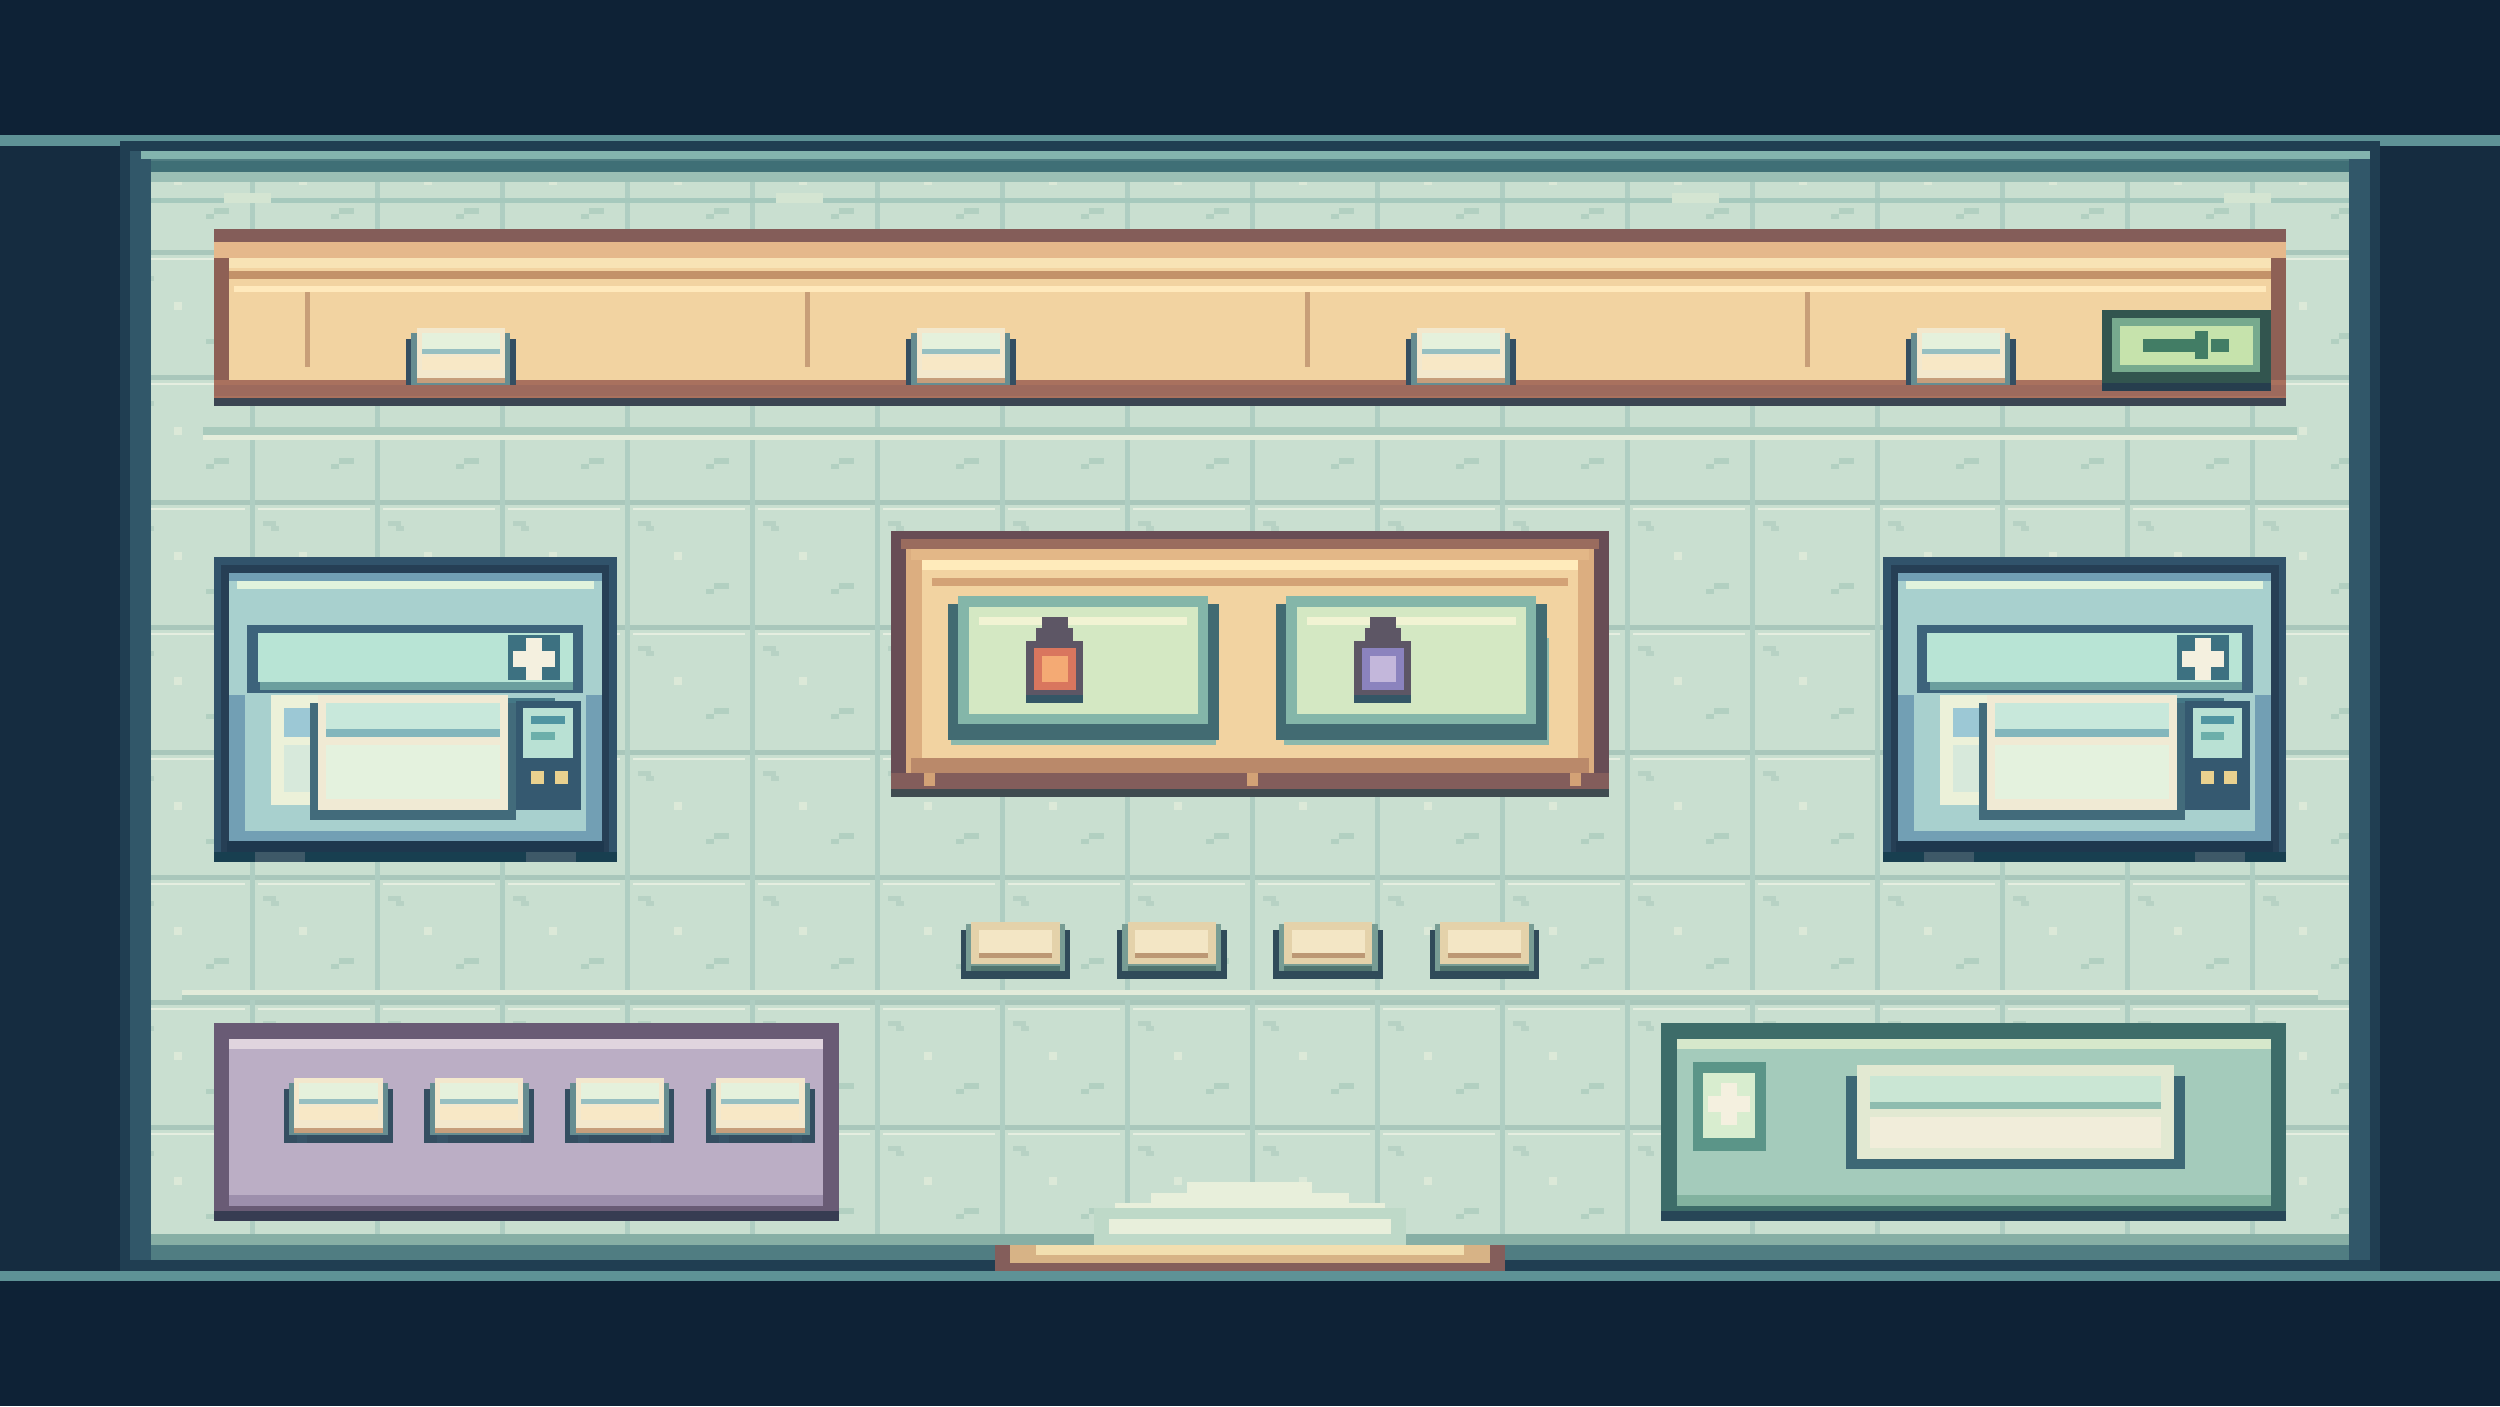
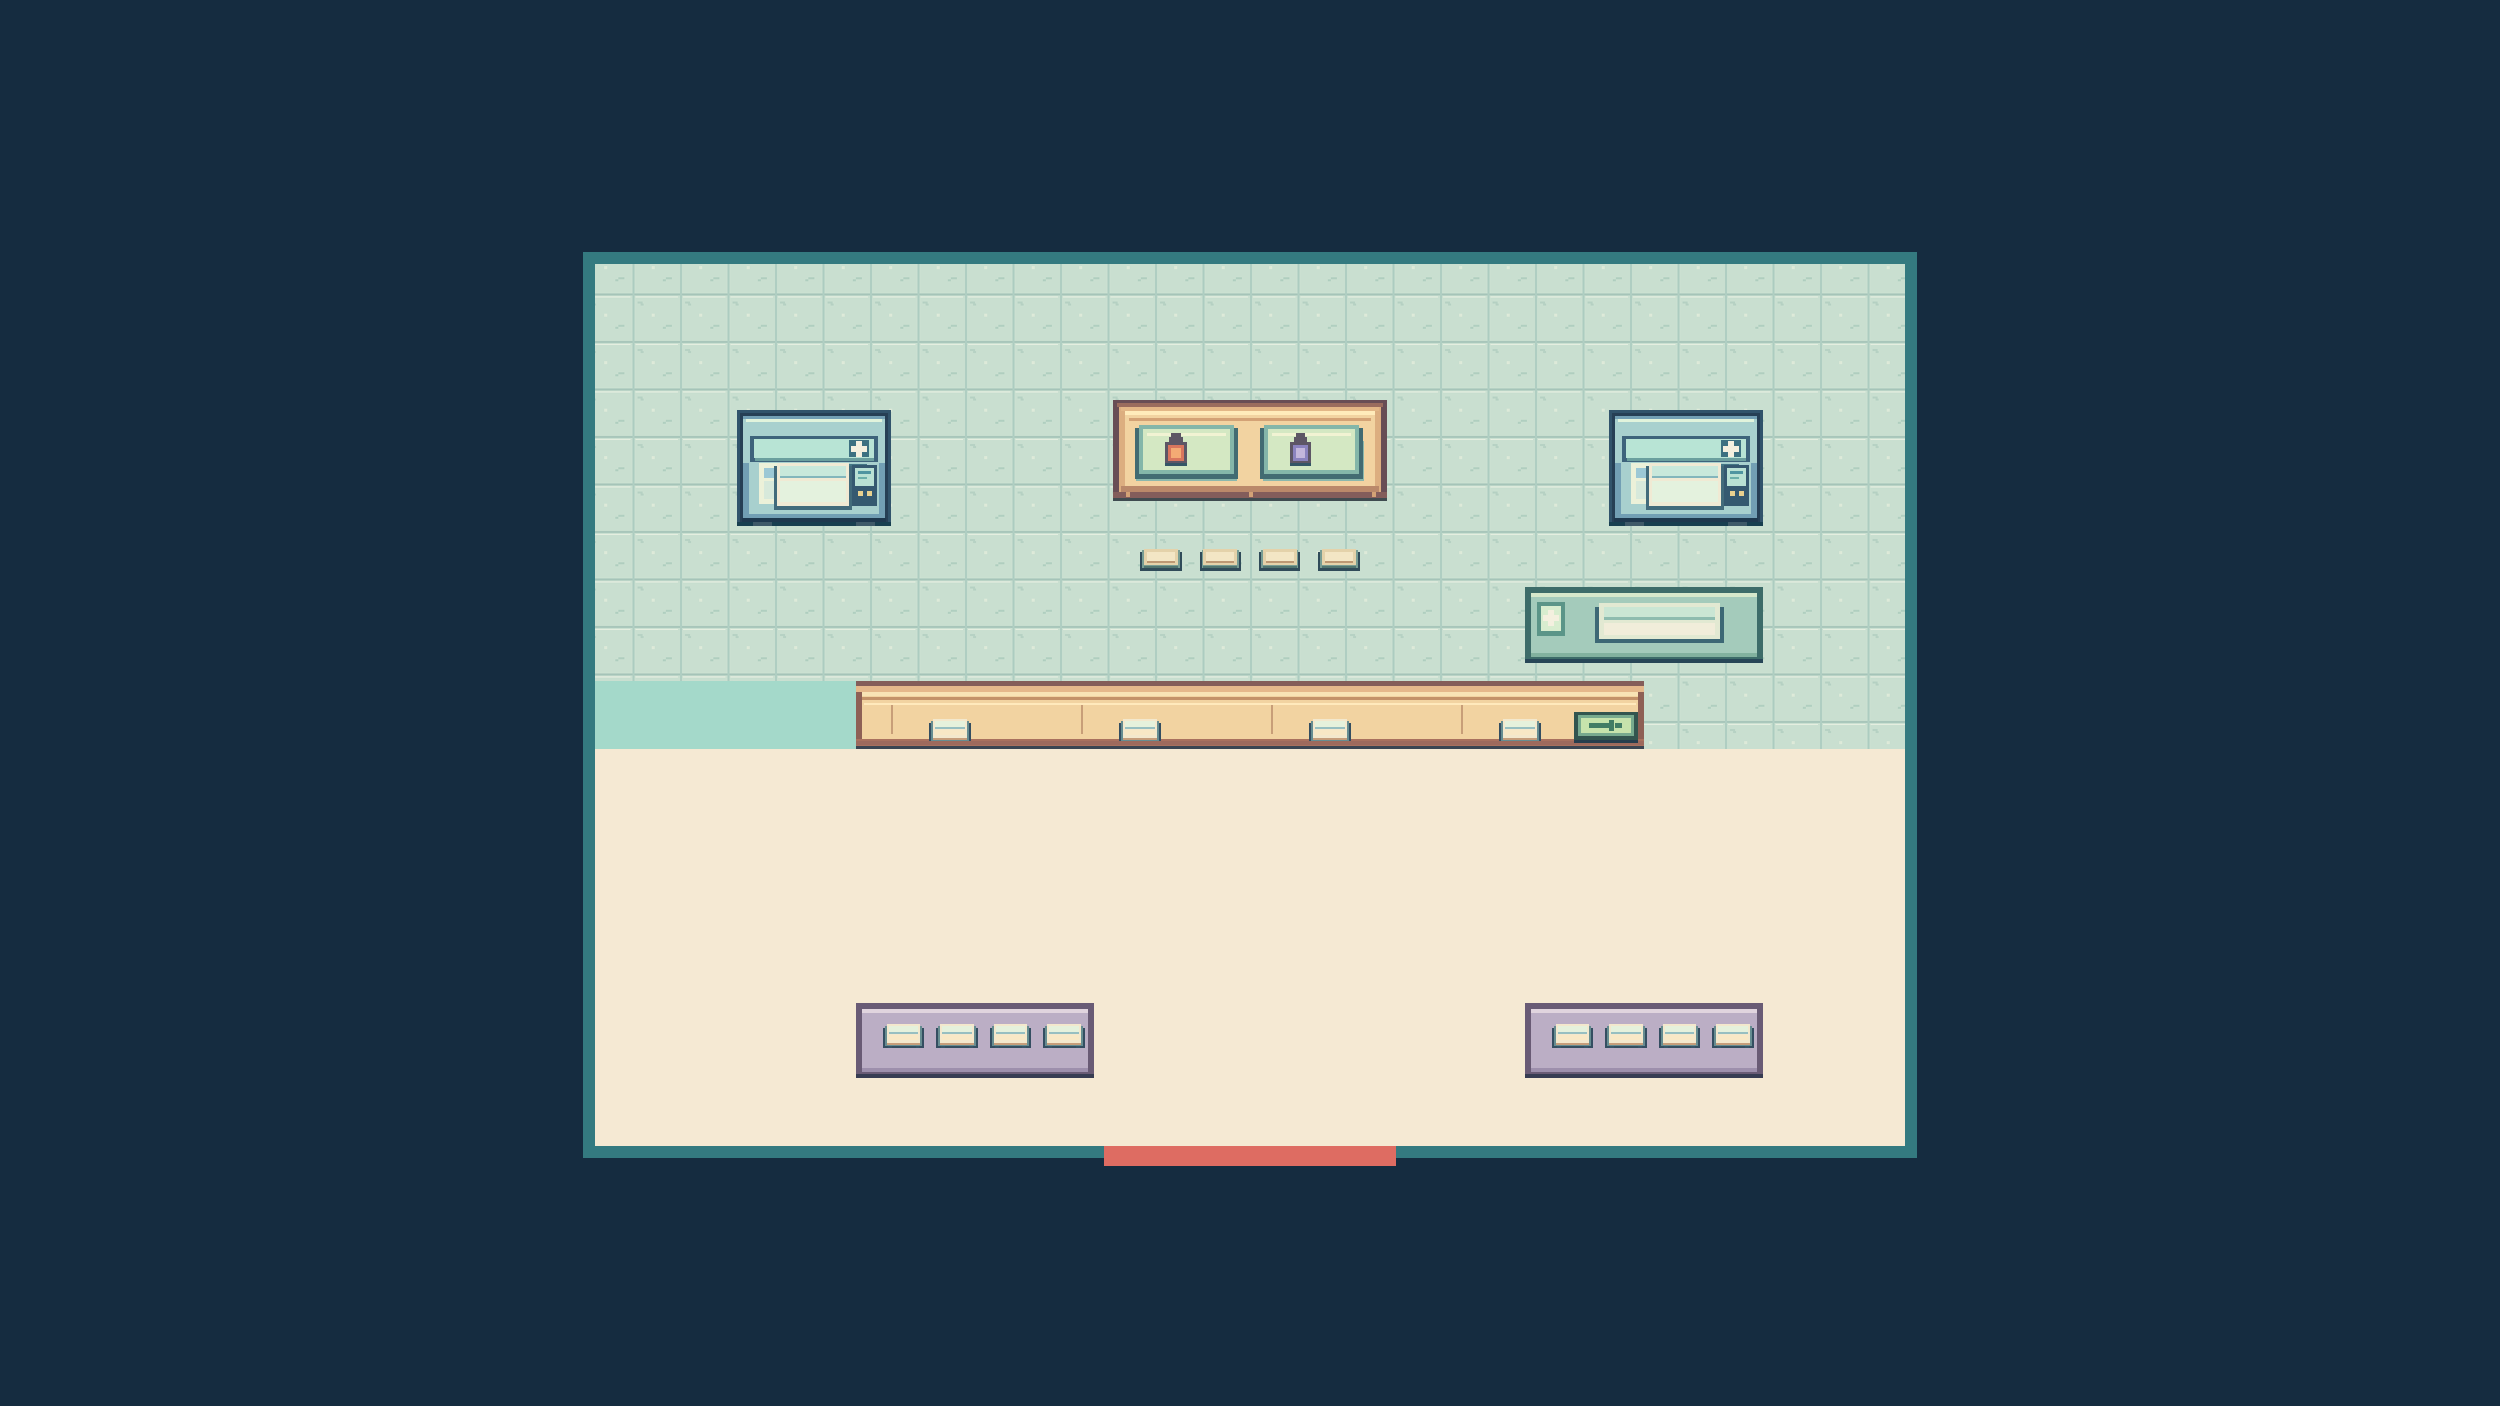
<svg xmlns="http://www.w3.org/2000/svg" viewBox="0 0 960 540" width="960" height="540" shape-rendering="crispEdges">
  <defs>
    <pattern id="floor" width="48" height="48" patternUnits="userSpaceOnUse">
      <rect width="48" height="48" fill="#c9dfd0" />
      <rect width="48" height="2" fill="#a9c7bb" />
      <rect width="2" height="48" fill="#afcec2" />
      <rect x="3" y="3" width="43" height="1" fill="#e5eee0" />
      <rect x="5" y="8" width="5" height="2" fill="#b7d2c4" />
      <rect x="8" y="10" width="3" height="2" fill="#b7d2c4" />
      <rect x="34" y="32" width="6" height="2" fill="#b2d0c1" />
      <rect x="31" y="34" width="3" height="2" fill="#b2d0c1" />
      <rect x="19" y="20" width="3" height="3" fill="#dce9d8" />
    </pattern>
    <g id="arrival-bed">
      <rect x="0" y="4" width="42" height="21" fill="#344e61" />
      <rect x="2" y="2" width="38" height="20" fill="#668d91" />
      <rect x="4" y="0" width="34" height="19" fill="#f3e8cd" />
      <rect x="6" y="2" width="30" height="6" fill="#e5f1dc" />
      <rect x="6" y="8" width="30" height="2" fill="#97bfc1" />
      <rect x="6" y="11" width="30" height="5" fill="#f8e8c6" />
      <rect x="4" y="19" width="34" height="2" fill="#c69e7c" />
      <rect x="5" y="22" width="4" height="3" fill="#375468" />
      <rect x="33" y="22" width="4" height="3" fill="#375468" />
    </g>
    <g id="medicine-surface">
      <rect y="3" width="42" height="19" fill="#304b59" />
      <rect x="2" y="1" width="38" height="18" fill="#789d94" />
      <rect x="4" width="34" height="16" fill="#e4d2aa" />
      <rect x="7" y="3" width="28" height="9" fill="#f3e6c5" />
      <rect x="7" y="12" width="28" height="2" fill="#bc9874" />
      <rect x="4" y="17" width="34" height="2" fill="#50756f" />
    </g>
    <g id="medical-cross" fill="#f4f0df">
      <path d="M5 0h6v5h5v6h-5v5H5v-5H0V5h5z" />
    </g>
    <g id="machine-detail">
      <rect x="3" y="3" width="149" height="3" fill="#263f55" />
      <rect x="3" y="6" width="3" height="107" fill="#263f55" />
      <rect x="149" y="6" width="3" height="107" fill="#263f55" />
      <rect x="6" y="9" width="143" height="44" fill="#a8d0ce" />
      <rect x="9" y="9" width="137" height="3" fill="#e1f3dc" />
      <rect x="13" y="26" width="129" height="26" fill="#3d637b" />
      <rect x="17" y="29" width="121" height="19" fill="#b8e4d5" />
      <rect x="113" y="30" width="20" height="17" fill="#3d7181" />
      <use href="#medical-cross" x="115" y="31" />
      <rect x="18" y="48" width="120" height="3" fill="#6b9f9e" />
      <rect x="37" y="56" width="79" height="45" fill="#426b7b" />
      <rect x="40" y="53" width="73" height="44" fill="#f0ead4" />
      <rect x="43" y="56" width="67" height="10" fill="#c8e8db" />
      <rect x="43" y="66" width="67" height="3" fill="#83b6bc" />
      <rect x="43" y="72" width="67" height="21" fill="#e4f2de" />
      <rect x="116" y="55" width="25" height="42" fill="#355970" />
      <rect x="119" y="58" width="19" height="19" fill="#b9e1d4" />
      <rect x="122" y="61" width="13" height="3" fill="#4f95a1" />
      <rect x="122" y="67" width="9" height="3" fill="#6cafaa" />
      <rect x="122" y="82" width="5" height="5" fill="#e9d18f" />
      <rect x="131" y="82" width="5" height="5" fill="#e9d18f" />
      <rect x="5" y="109" width="145" height="4" fill="#1e384e" />
      <rect x="16" y="113" width="19" height="4" fill="#3e5968" />
      <rect x="120" y="113" width="19" height="4" fill="#3e5968" />
    </g>
  </defs>
  <rect width="960" height="540" fill="#152c40" />
-   <rect width="960" height="56" fill="#0e2236" />
-   <rect y="52" width="960" height="4" fill="#5e9296" />
-   <rect x="46" y="54" width="868" height="436" fill="#203e52" />
-   <rect x="50" y="58" width="860" height="426" fill="#507d82" />
-   <rect x="58" y="66" width="844" height="412" fill="url(#floor)" />
-   <rect x="58" y="66" width="844" height="4" fill="#9bbfb5" />
-   <rect x="58" y="474" width="844" height="4" fill="#87afa5" />
-   <rect x="50" y="58" width="8" height="426" fill="#315769" />
-   <rect x="902" y="58" width="8" height="426" fill="#315769" />
-   <rect x="54" y="58" width="856" height="3" fill="#83b4ae" />
-   <rect x="58" y="62" width="844" height="4" fill="#3f6f76" />
-   <rect x="58" y="76" width="844" height="2" fill="#a6c9bd" />
-   <rect x="86" y="74" width="18" height="4" fill="#d4e5d2" />
-   <rect x="298" y="74" width="18" height="4" fill="#d4e5d2" />
-   <rect x="642" y="74" width="18" height="4" fill="#d4e5d2" />
-   <rect x="854" y="74" width="18" height="4" fill="#d4e5d2" />
-   <rect x="78" y="164" width="804" height="3" fill="#a9cabc" />
-   <rect x="78" y="167" width="804" height="2" fill="#e4eddb" />
-   <rect x="70" y="380" width="820" height="2" fill="#e1ebd9" />
-   <rect x="70" y="382" width="820" height="2" fill="#abcbbd" />
-   <rect x="382" y="478" width="196" height="10" fill="#845e5b" />
-   <rect x="388" y="478" width="184" height="7" fill="#d7b386" />
-   <rect x="398" y="478" width="164" height="4" fill="#f2dfb0" />
-   <rect x="420" y="464" width="120" height="14" fill="#bed9c8" />
-   <rect x="426" y="468" width="108" height="6" fill="#e8efdb" />
-   <rect x="456" y="454" width="48" height="4" fill="#e8efdb" />
-   <rect x="442" y="458" width="76" height="4" fill="#e8efdb" />
-   <rect x="428" y="462" width="104" height="2" fill="#e8efdb" />
-   <rect y="488" width="960" height="52" fill="#0e2236" />
-   <rect y="488" width="960" height="4" fill="#5e9296" />
-   <rect data-obstacle="0" x="82" y="88" width="796" height="68" fill="#8e6055" />
-   <rect x="82" y="88" width="796" height="11" fill="#e5b88b" />
-   <rect x="88" y="99" width="784" height="47" fill="#f2d3a1" />
-   <rect x="82" y="146" width="796" height="10" fill="#a9715e" />
-   <rect x="82" y="153" width="796" height="3" fill="#624750" />
-   <use href="#arrival-bed" x="156" y="126" />
-   <use href="#arrival-bed" x="348" y="126" />
-   <use href="#arrival-bed" x="540" y="126" />
-   <use href="#arrival-bed" x="732" y="126" />
-   <rect x="811" y="126" width="58" height="24" fill="#497c69" />
-   <rect x="815" y="130" width="50" height="16" fill="#c8e5b7" />
-   <rect x="82" y="88" width="796" height="5" fill="#845d59" />
-   <rect x="88" y="99" width="784" height="4" fill="#f8e3b5" />
-   <rect x="88" y="104" width="784" height="3" fill="#c39269" />
-   <rect x="90" y="110" width="780" height="2" fill="#ffe9bc" />
-   <rect x="82" y="148" width="796" height="4" fill="#9d6a5d" />
-   <rect x="82" y="153" width="796" height="3" fill="#3b4552" />
-   <rect x="117" y="112" width="2" height="29" fill="#c89e78" />
-   <rect x="309" y="112" width="2" height="29" fill="#c89e78" />
-   <rect x="501" y="112" width="2" height="29" fill="#c89e78" />
-   <rect x="693" y="112" width="2" height="29" fill="#c89e78" />
-   <rect x="807" y="119" width="65" height="28" fill="#32554f" />
-   <rect x="811" y="122" width="57" height="21" fill="#77aa8e" />
-   <rect x="814" y="125" width="51" height="15" fill="#c6e3ac" />
-   <rect x="823" y="130" width="24" height="5" fill="#427d65" />
-   <rect x="843" y="127" width="5" height="11" fill="#427d65" />
-   <rect x="849" y="130" width="7" height="5" fill="#427d65" />
-   <rect x="807" y="147" width="65" height="3" fill="#263e4e" />
-   <rect data-obstacle="1" x="82" y="214" width="155" height="117" fill="#31536b" />
-   <rect x="88" y="220" width="143" height="105" fill="#729fb4" />
-   <rect x="94" y="226" width="131" height="93" fill="#a8d0ce" />
-   <rect x="104" y="267" width="55" height="42" fill="#ecf1d9" />
-   <rect x="109" y="272" width="45" height="11" fill="#9cc8d5" />
-   <rect x="109" y="286" width="45" height="18" fill="#d7e9db" />
-   <rect x="170" y="268" width="43" height="31" fill="#447786" />
-   <rect x="175" y="273" width="33" height="21" fill="#d6eee0" />
-   <rect x="170" y="302" width="43" height="7" fill="#294e64" />
-   <use href="#medical-cross" x="188" y="232" />
-   <rect x="82" y="327" width="155" height="4" fill="#183f50" />
-   <use href="#machine-detail" x="82" y="214" />
-   <rect data-obstacle="2" x="723" y="214" width="155" height="117" fill="#31536b" />
-   <rect x="729" y="220" width="143" height="105" fill="#729fb4" />
-   <rect x="735" y="226" width="131" height="93" fill="#a8d0ce" />
-   <rect x="745" y="267" width="55" height="42" fill="#ecf1d9" />
-   <rect x="750" y="272" width="45" height="11" fill="#9cc8d5" />
-   <rect x="750" y="286" width="45" height="18" fill="#d7e9db" />
-   <rect x="811" y="268" width="43" height="31" fill="#447786" />
-   <rect x="816" y="273" width="33" height="21" fill="#d6eee0" />
-   <rect x="811" y="302" width="43" height="7" fill="#294e64" />
-   <use href="#medical-cross" x="829" y="232" />
-   <rect x="723" y="327" width="155" height="4" fill="#183f50" />
-   <use href="#machine-detail" x="723" y="214" />
-   <rect data-obstacle="3" x="342" y="204" width="276" height="102" fill="#684d55" />
-   <rect x="348" y="210" width="264" height="87" fill="#dcae80" />
-   <rect x="354" y="216" width="252" height="75" fill="#f2d3a1" />
-   <rect x="365" y="245" width="102" height="41" fill="#8bb8ac" />
-   <rect x="370" y="250" width="92" height="31" fill="#cce5c7" />
-   <rect x="493" y="245" width="102" height="41" fill="#8bb8ac" />
-   <rect x="498" y="250" width="92" height="31" fill="#cce5c7" />
-   <path d="M385 255h8v4h-2v4h4v14h-12v-14h4v-4h-2z" fill="#4d6983" />
-   <rect x="385" y="266" width="8" height="8" fill="#e8f1e2" />
-   <path d="M517 255h8v4h-2v4h4v14h-12v-14h4v-4h-2z" fill="#4d6983" />
-   <rect x="517" y="266" width="8" height="8" fill="#e8f1e2" />
-   <rect x="342" y="297" width="276" height="9" fill="#9d6c5c" />
-   <rect x="346" y="207" width="268" height="4" fill="#9a6c5e" />
-   <rect x="350" y="211" width="260" height="4" fill="#e3b787" />
-   <rect x="354" y="215" width="252" height="4" fill="#ffebbb" />
-   <rect x="358" y="222" width="244" height="3" fill="#d3a276" />
-   <rect x="364" y="232" width="104" height="52" fill="#426b72" />
-   <rect x="368" y="229" width="96" height="49" fill="#84b6a9" />
-   <rect x="372" y="233" width="88" height="41" fill="#d4e8c3" />
-   <rect x="376" y="237" width="80" height="3" fill="#f1f3d3" />
-   <rect x="490" y="232" width="104" height="52" fill="#426b72" />
-   <rect x="494" y="229" width="96" height="49" fill="#84b6a9" />
-   <rect x="498" y="233" width="88" height="41" fill="#d4e8c3" />
-   <rect x="502" y="237" width="80" height="3" fill="#f1f3d3" />
-   <rect x="394" y="246" width="22" height="23" fill="#5d5665" />
-   <rect x="398" y="241" width="14" height="7" fill="#5d5665" />
-   <rect x="400" y="237" width="10" height="4" fill="#5d5665" />
-   <rect x="397" y="249" width="16" height="16" fill="#d9765e" />
-   <rect x="400" y="252" width="10" height="10" fill="#f4aa74" />
-   <rect x="394" y="267" width="22" height="3" fill="#345666" />
-   <rect x="520" y="246" width="22" height="23" fill="#5d5665" />
-   <rect x="524" y="241" width="14" height="7" fill="#5d5665" />
-   <rect x="526" y="237" width="10" height="4" fill="#5d5665" />
-   <rect x="523" y="249" width="16" height="16" fill="#8b83be" />
-   <rect x="526" y="252" width="10" height="10" fill="#c3b7db" />
-   <rect x="520" y="267" width="22" height="3" fill="#345666" />
-   <rect x="350" y="291" width="260" height="6" fill="#ba896a" />
-   <rect x="342" y="297" width="276" height="6" fill="#835d5b" />
-   <rect x="342" y="303" width="276" height="3" fill="#3f4b50" />
-   <rect x="355" y="297" width="4" height="5" fill="#d3a276" />
-   <rect x="479" y="297" width="4" height="5" fill="#d3a276" />
-   <rect x="603" y="297" width="4" height="5" fill="#d3a276" />
-   <use href="#medicine-surface" x="369" y="354" />
-   <use href="#medicine-surface" x="429" y="354" />
-   <use href="#medicine-surface" x="489" y="354" />
-   <use href="#medicine-surface" x="549" y="354" />
-   <rect data-obstacle="4" x="82" y="393" width="240" height="76" fill="#695b75" />
-   <rect x="88" y="399" width="228" height="64" fill="#bbaec5" />
-   <use href="#arrival-bed" x="109" y="414" />
-   <use href="#arrival-bed" x="163" y="414" />
-   <use href="#arrival-bed" x="217" y="414" />
-   <use href="#arrival-bed" x="271" y="414" />
-   <rect x="88" y="399" width="228" height="4" fill="#e0d4de" />
-   <rect x="88" y="459" width="228" height="4" fill="#9d8fac" />
-   <rect x="82" y="465" width="240" height="4" fill="#373c52" />
-   <rect data-obstacle="5" x="638" y="393" width="240" height="76" fill="#3d6c69" />
-   <rect x="644" y="399" width="228" height="64" fill="#a4cbbb" />
-   <rect x="734" y="414" width="100" height="28" fill="#d8ebe0" />
-   <rect x="742" y="420" width="84" height="16" fill="#bbdcd0" />
-   <rect x="644" y="399" width="228" height="4" fill="#d6e8cb" />
-   <rect x="650" y="408" width="28" height="34" fill="#5b9588" />
-   <rect x="654" y="412" width="20" height="25" fill="#d8edcf" />
-   <use href="#medical-cross" x="656" y="416" />
-   <rect x="709" y="413" width="130" height="36" fill="#3d6875" />
-   <rect x="713" y="409" width="122" height="36" fill="#e2e9d2" />
-   <rect x="718" y="413" width="112" height="10" fill="#cae6d4" />
-   <rect x="718" y="423" width="112" height="3" fill="#8ebcaf" />
-   <rect x="718" y="429" width="112" height="12" fill="#f1edda" />
-   <rect x="644" y="459" width="228" height="4" fill="#82b29f" />
-   <rect x="638" y="465" width="240" height="4" fill="#274657" />
+   <g transform="translate(480 270) scale(0.38) translate(-480 -270)">
+     <rect x="-194" y="-186" width="1348" height="916" fill="#347a80" />
+     <rect x="-182" y="-174" width="1324" height="892" fill="url(#floor)" />
+     <rect x="-182" y="316" width="1324" height="402" fill="#f5e9d3" />
+     <rect x="332" y="718" width="296" height="20" fill="#de6c62" />
+   </g>
+   <g transform="translate(480 270) scale(0.38) translate(-480 -270)">
+     <rect data-obstacle="0" x="82" y="248" width="796" height="68" fill="#8e6055" />
+     <g transform="translate(0 160)">
+       <rect x="82" y="88" width="796" height="11" fill="#e5b88b" />
+       <rect x="88" y="99" width="784" height="47" fill="#f2d3a1" />
+       <rect x="82" y="146" width="796" height="10" fill="#a9715e" />
+       <rect x="82" y="153" width="796" height="3" fill="#624750" />
+       <use href="#arrival-bed" x="156" y="126" />
+       <use href="#arrival-bed" x="348" y="126" />
+       <use href="#arrival-bed" x="540" y="126" />
+       <use href="#arrival-bed" x="732" y="126" />
+       <rect x="811" y="126" width="58" height="24" fill="#497c69" />
+       <rect x="815" y="130" width="50" height="16" fill="#c8e5b7" />
+       <rect x="82" y="88" width="796" height="5" fill="#845d59" />
+       <rect x="88" y="99" width="784" height="4" fill="#f8e3b5" />
+       <rect x="88" y="104" width="784" height="3" fill="#c39269" />
+       <rect x="90" y="110" width="780" height="2" fill="#ffe9bc" />
+       <rect x="82" y="148" width="796" height="4" fill="#9d6a5d" />
+       <rect x="82" y="153" width="796" height="3" fill="#3b4552" />
+       <rect x="117" y="112" width="2" height="29" fill="#c89e78" />
+       <rect x="309" y="112" width="2" height="29" fill="#c89e78" />
+       <rect x="501" y="112" width="2" height="29" fill="#c89e78" />
+       <rect x="693" y="112" width="2" height="29" fill="#c89e78" />
+       <rect x="807" y="119" width="65" height="28" fill="#32554f" />
+       <rect x="811" y="122" width="57" height="21" fill="#77aa8e" />
+       <rect x="814" y="125" width="51" height="15" fill="#c6e3ac" />
+       <rect x="823" y="130" width="24" height="5" fill="#427d65" />
+       <rect x="843" y="127" width="5" height="11" fill="#427d65" />
+       <rect x="849" y="130" width="7" height="5" fill="#427d65" />
+       <rect x="807" y="147" width="65" height="3" fill="#263e4e" />
+     </g>
+     <rect data-obstacle="1" x="-38" y="-26" width="155" height="117" fill="#31536b" />
+     <g transform="translate(-120 -240)">
+       <rect x="88" y="220" width="143" height="105" fill="#729fb4" />
+       <rect x="94" y="226" width="131" height="93" fill="#a8d0ce" />
+       <rect x="104" y="267" width="55" height="42" fill="#ecf1d9" />
+       <rect x="109" y="272" width="45" height="11" fill="#9cc8d5" />
+       <rect x="109" y="286" width="45" height="18" fill="#d7e9db" />
+       <rect x="170" y="268" width="43" height="31" fill="#447786" />
+       <rect x="175" y="273" width="33" height="21" fill="#d6eee0" />
+       <rect x="170" y="302" width="43" height="7" fill="#294e64" />
+       <use href="#medical-cross" x="188" y="232" />
+       <rect x="82" y="327" width="155" height="4" fill="#183f50" />
+       <use href="#machine-detail" x="82" y="214" />
+     </g>
+     <rect data-obstacle="2" x="843" y="-26" width="155" height="117" fill="#31536b" />
+     <g transform="translate(120 -240)">
+       <rect x="729" y="220" width="143" height="105" fill="#729fb4" />
+       <rect x="735" y="226" width="131" height="93" fill="#a8d0ce" />
+       <rect x="745" y="267" width="55" height="42" fill="#ecf1d9" />
+       <rect x="750" y="272" width="45" height="11" fill="#9cc8d5" />
+       <rect x="750" y="286" width="45" height="18" fill="#d7e9db" />
+       <rect x="811" y="268" width="43" height="31" fill="#447786" />
+       <rect x="816" y="273" width="33" height="21" fill="#d6eee0" />
+       <rect x="811" y="302" width="43" height="7" fill="#294e64" />
+       <use href="#medical-cross" x="829" y="232" />
+       <rect x="723" y="327" width="155" height="4" fill="#183f50" />
+       <use href="#machine-detail" x="723" y="214" />
+     </g>
+     <rect data-obstacle="3" x="342" y="-36" width="276" height="102" fill="#684d55" />
+     <g transform="translate(0 -240)">
+       <rect x="348" y="210" width="264" height="87" fill="#dcae80" />
+       <rect x="354" y="216" width="252" height="75" fill="#f2d3a1" />
+       <rect x="365" y="245" width="102" height="41" fill="#8bb8ac" />
+       <rect x="370" y="250" width="92" height="31" fill="#cce5c7" />
+       <rect x="493" y="245" width="102" height="41" fill="#8bb8ac" />
+       <rect x="498" y="250" width="92" height="31" fill="#cce5c7" />
+       <path d="M385 255h8v4h-2v4h4v14h-12v-14h4v-4h-2z" fill="#4d6983" />
+       <rect x="385" y="266" width="8" height="8" fill="#e8f1e2" />
+       <path d="M517 255h8v4h-2v4h4v14h-12v-14h4v-4h-2z" fill="#4d6983" />
+       <rect x="517" y="266" width="8" height="8" fill="#e8f1e2" />
+       <rect x="342" y="297" width="276" height="9" fill="#9d6c5c" />
+       <rect x="346" y="207" width="268" height="4" fill="#9a6c5e" />
+       <rect x="350" y="211" width="260" height="4" fill="#e3b787" />
+       <rect x="354" y="215" width="252" height="4" fill="#ffebbb" />
+       <rect x="358" y="222" width="244" height="3" fill="#d3a276" />
+       <rect x="364" y="232" width="104" height="52" fill="#426b72" />
+       <rect x="368" y="229" width="96" height="49" fill="#84b6a9" />
+       <rect x="372" y="233" width="88" height="41" fill="#d4e8c3" />
+       <rect x="376" y="237" width="80" height="3" fill="#f1f3d3" />
+       <rect x="490" y="232" width="104" height="52" fill="#426b72" />
+       <rect x="494" y="229" width="96" height="49" fill="#84b6a9" />
+       <rect x="498" y="233" width="88" height="41" fill="#d4e8c3" />
+       <rect x="502" y="237" width="80" height="3" fill="#f1f3d3" />
+       <rect x="394" y="246" width="22" height="23" fill="#5d5665" />
+       <rect x="398" y="241" width="14" height="7" fill="#5d5665" />
+       <rect x="400" y="237" width="10" height="4" fill="#5d5665" />
+       <rect x="397" y="249" width="16" height="16" fill="#d9765e" />
+       <rect x="400" y="252" width="10" height="10" fill="#f4aa74" />
+       <rect x="394" y="267" width="22" height="3" fill="#345666" />
+       <rect x="520" y="246" width="22" height="23" fill="#5d5665" />
+       <rect x="524" y="241" width="14" height="7" fill="#5d5665" />
+       <rect x="526" y="237" width="10" height="4" fill="#5d5665" />
+       <rect x="523" y="249" width="16" height="16" fill="#8b83be" />
+       <rect x="526" y="252" width="10" height="10" fill="#c3b7db" />
+       <rect x="520" y="267" width="22" height="3" fill="#345666" />
+       <rect x="350" y="291" width="260" height="6" fill="#ba896a" />
+       <rect x="342" y="297" width="276" height="6" fill="#835d5b" />
+       <rect x="342" y="303" width="276" height="3" fill="#3f4b50" />
+       <rect x="355" y="297" width="4" height="5" fill="#d3a276" />
+       <rect x="479" y="297" width="4" height="5" fill="#d3a276" />
+       <rect x="603" y="297" width="4" height="5" fill="#d3a276" />
+       <use href="#medicine-surface" x="369" y="354" />
+       <use href="#medicine-surface" x="429" y="354" />
+       <use href="#medicine-surface" x="489" y="354" />
+       <use href="#medicine-surface" x="549" y="354" />
+     </g>
+     <rect data-obstacle="4" x="82" y="573" width="240" height="76" fill="#695b75" />
+     <g transform="translate(0 180)">
+       <rect x="88" y="399" width="228" height="64" fill="#bbaec5" />
+       <use href="#arrival-bed" x="109" y="414" />
+       <use href="#arrival-bed" x="163" y="414" />
+       <use href="#arrival-bed" x="217" y="414" />
+       <use href="#arrival-bed" x="271" y="414" />
+       <rect x="88" y="399" width="228" height="4" fill="#e0d4de" />
+       <rect x="88" y="459" width="228" height="4" fill="#9d8fac" />
+       <rect x="82" y="465" width="240" height="4" fill="#373c52" />
+     </g>
+     <rect data-obstacle="5" x="758" y="153" width="240" height="76" fill="#3d6c69" />
+     <g transform="translate(120 -240)">
+       <rect x="644" y="399" width="228" height="64" fill="#a4cbbb" />
+       <rect x="734" y="414" width="100" height="28" fill="#d8ebe0" />
+       <rect x="742" y="420" width="84" height="16" fill="#bbdcd0" />
+       <rect x="644" y="399" width="228" height="4" fill="#d6e8cb" />
+       <rect x="650" y="408" width="28" height="34" fill="#5b9588" />
+       <rect x="654" y="412" width="20" height="25" fill="#d8edcf" />
+       <use href="#medical-cross" x="656" y="416" />
+       <rect x="709" y="413" width="130" height="36" fill="#3d6875" />
+       <rect x="713" y="409" width="122" height="36" fill="#e2e9d2" />
+       <rect x="718" y="413" width="112" height="10" fill="#cae6d4" />
+       <rect x="718" y="423" width="112" height="3" fill="#8ebcaf" />
+       <rect x="718" y="429" width="112" height="12" fill="#f1edda" />
+       <rect x="644" y="459" width="228" height="4" fill="#82b29f" />
+       <rect x="638" y="465" width="240" height="4" fill="#274657" />
+     </g>
+     <rect data-obstacle="6" x="-182" y="248" width="264" height="68" fill="#a4d9ca" />
+     <rect data-obstacle="7" x="758" y="573" width="240" height="76" fill="#695b75" />
+     <g transform="translate(676 180)">
+       <rect x="88" y="399" width="228" height="64" fill="#bbaec5" />
+       <use href="#arrival-bed" x="109" y="414" />
+       <use href="#arrival-bed" x="163" y="414" />
+       <use href="#arrival-bed" x="217" y="414" />
+       <use href="#arrival-bed" x="271" y="414" />
+       <rect x="88" y="399" width="228" height="4" fill="#e0d4de" />
+       <rect x="88" y="459" width="228" height="4" fill="#9d8fac" />
+       <rect x="82" y="465" width="240" height="4" fill="#373c52" />
+     </g>
+   </g>
</svg>
